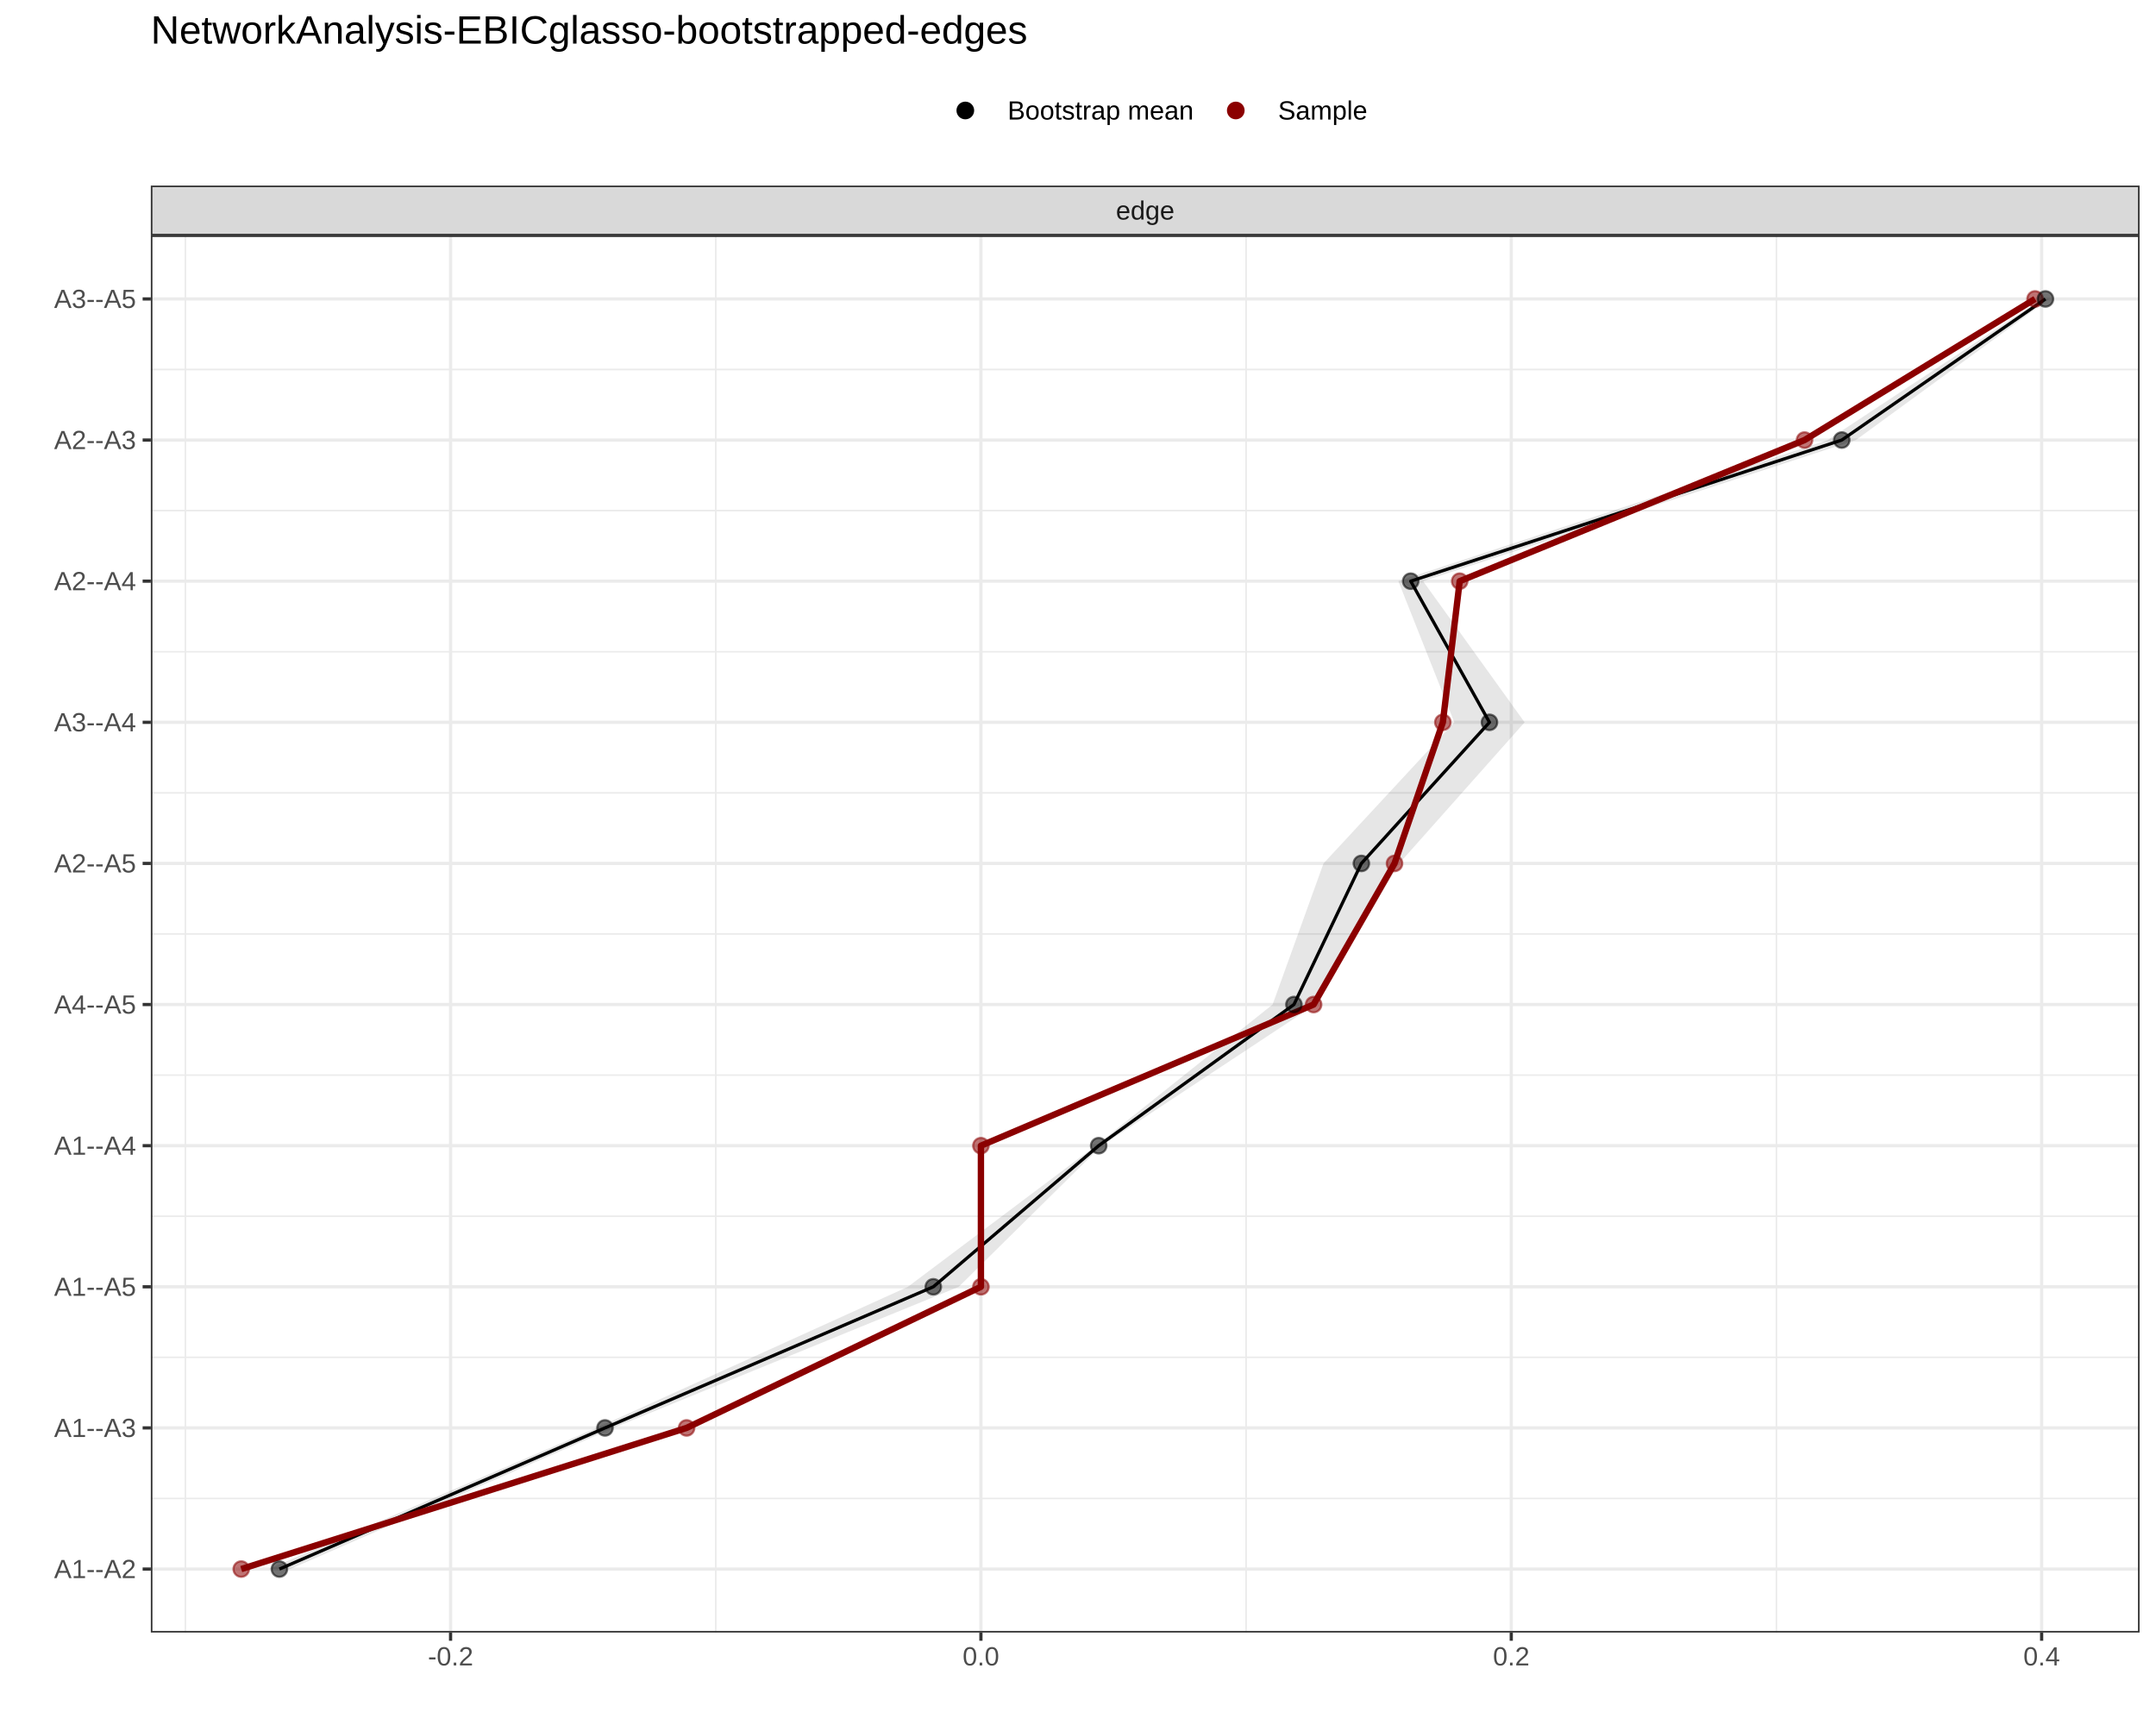
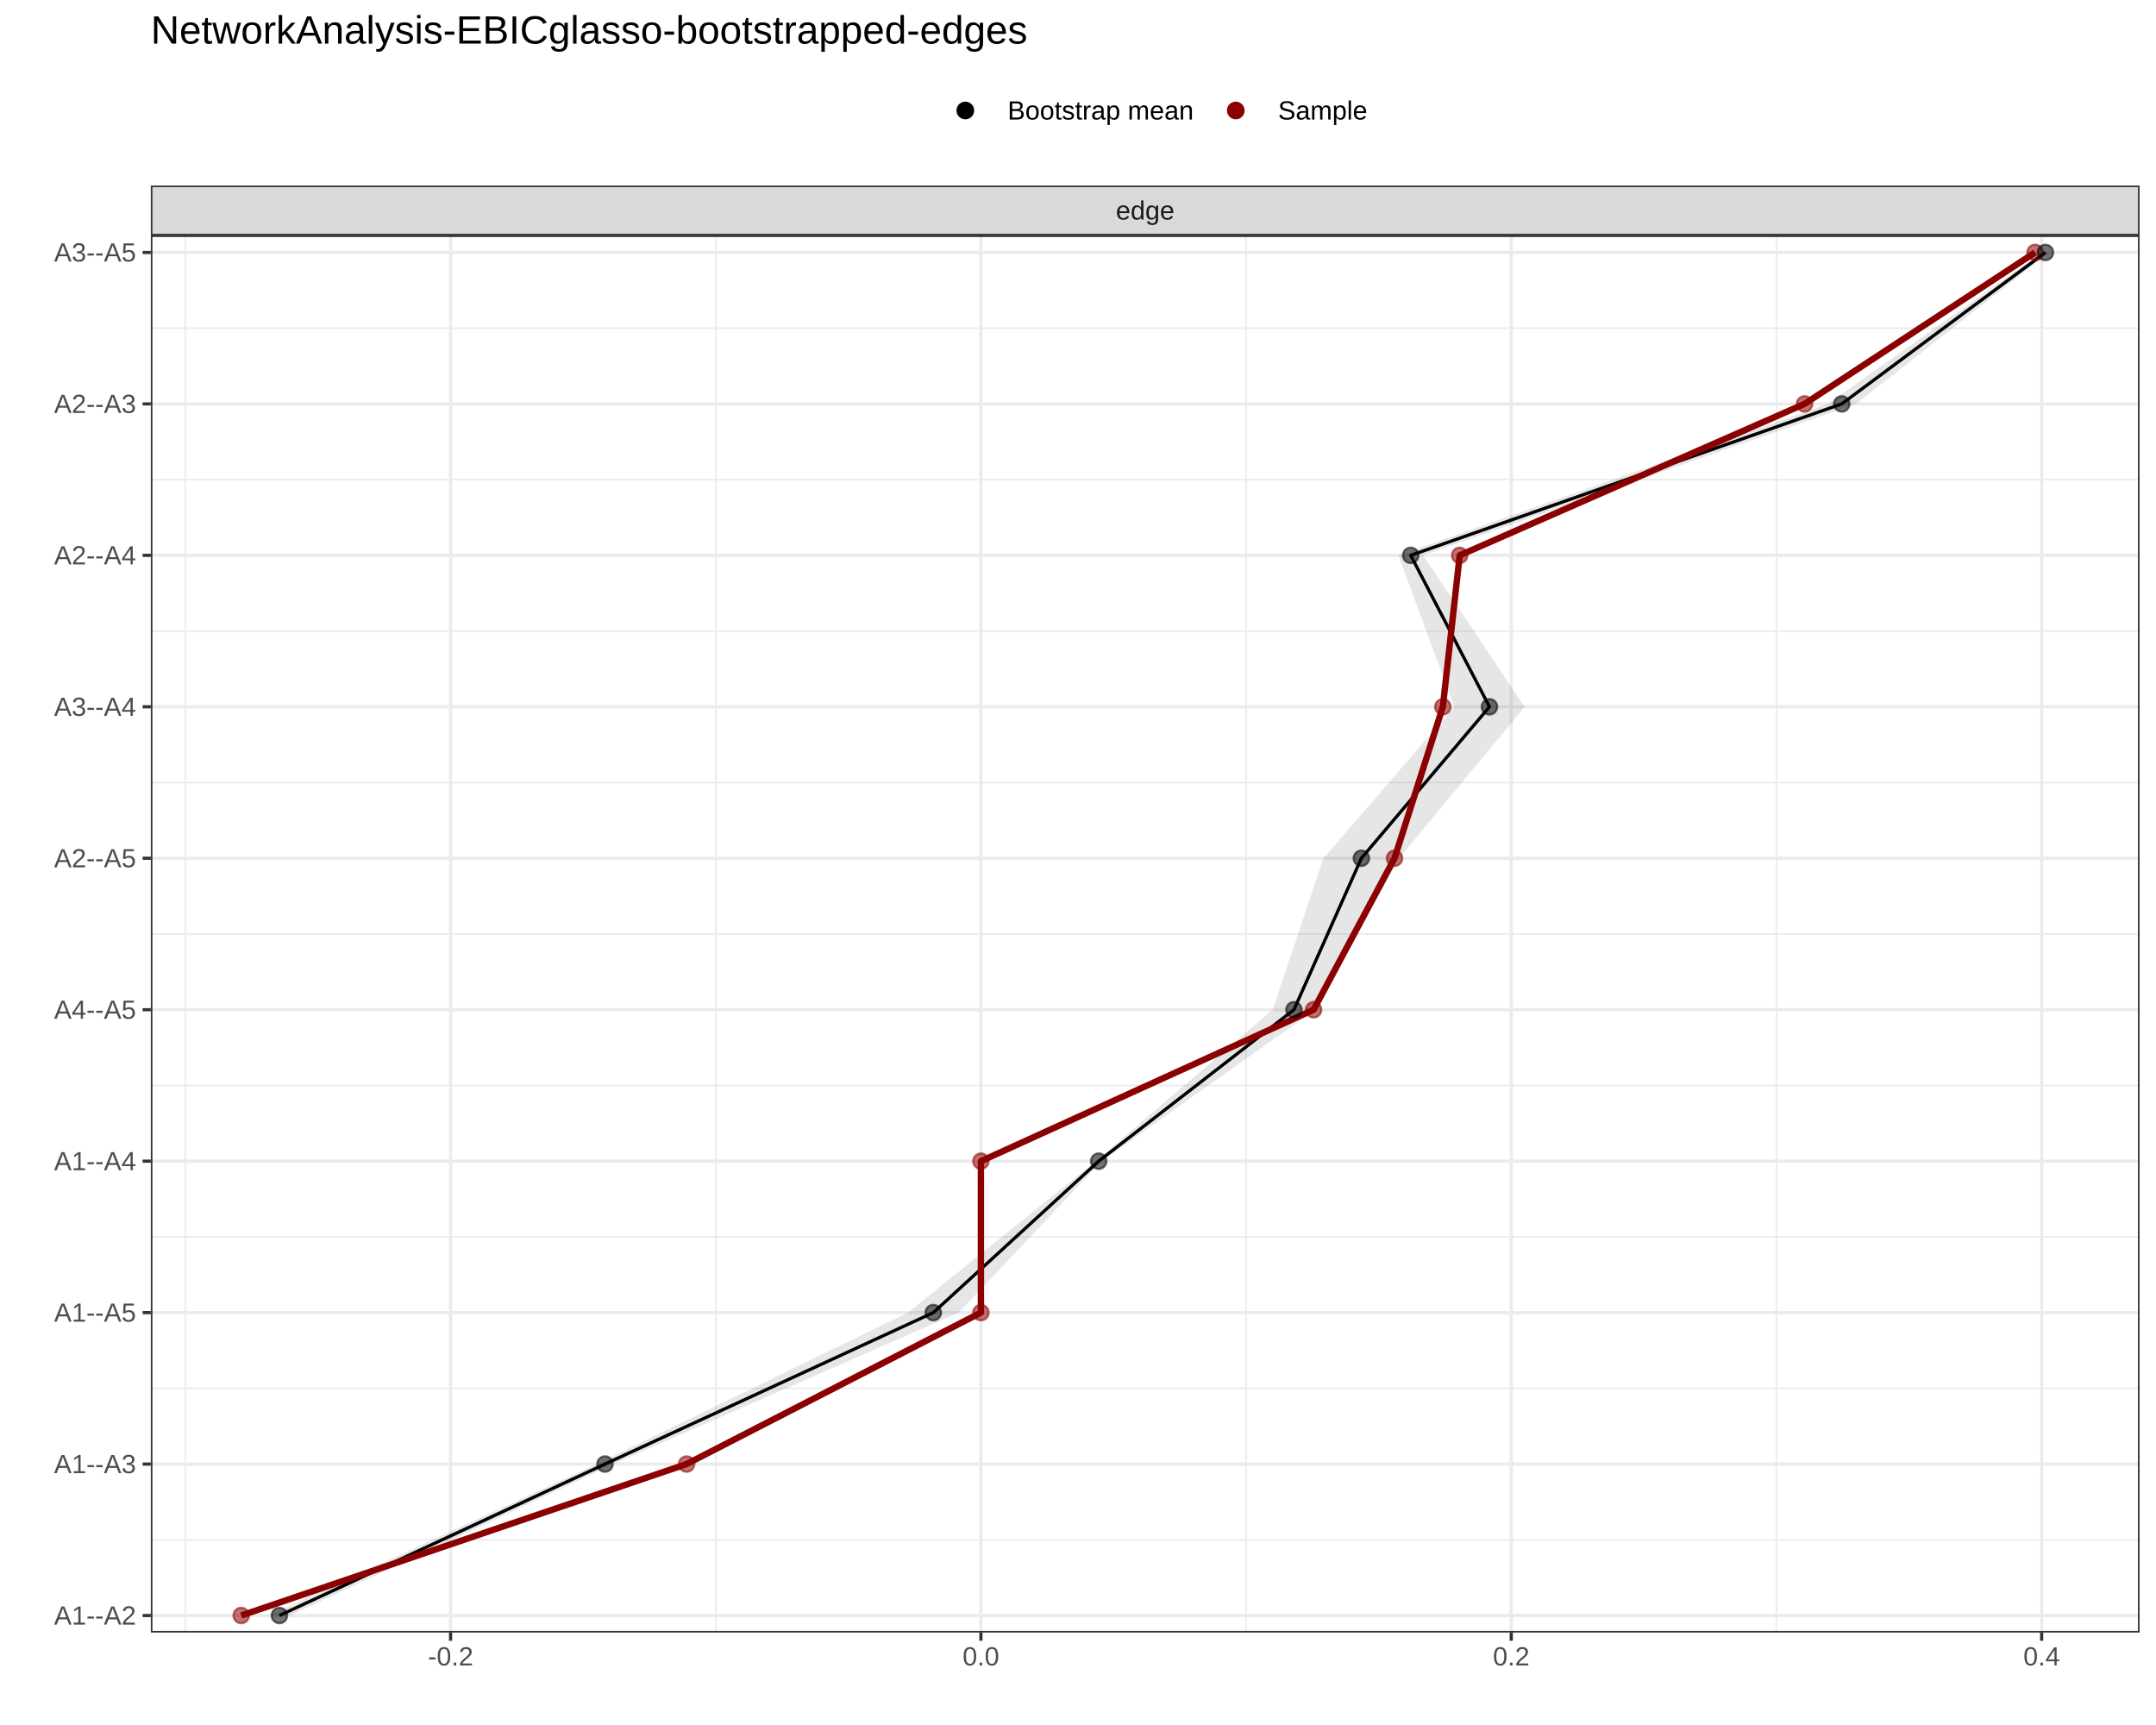
<svg xmlns="http://www.w3.org/2000/svg" viewBox="0 0 720.00 576.00">
  <defs>
    <style type="text/css">
    line, polyline, polygon, path, rect, circle {
      fill: none;
      stroke: #000000;
      stroke-linecap: round;
      stroke-linejoin: round;
      stroke-miterlimit: 10.00;
    }
  </style>
  </defs>
  <rect width="100%" height="100%" style="stroke: none; fill: #FFFFFF;" />
  <rect x="0.00" y="0.00" width="720.00" height="576.00" style="stroke-width: 1.07; stroke: #FFFFFF; fill: #FFFFFF;" />
  <defs>
    <clipPath id="cpNTAuMzd8NzE0LjUyfDU0NS4xM3w3OC42MQ==">
      <rect x="50.37" y="78.61" width="664.15" height="466.52" />
    </clipPath>
  </defs>
  <rect x="50.37" y="78.61" width="664.15" height="466.52" style="stroke-width: 1.07; stroke: none; fill: #FFFFFF;" clip-path="url(#cpNTAuMzd8NzE0LjUyfDU0NS4xM3w3OC42MQ==)" />
-   <polyline points="50.37,500.36 714.52,500.36 " style="stroke-width: 0.53; stroke: #EBEBEB; stroke-linecap: butt;" clip-path="url(#cpNTAuMzd8NzE0LjUyfDU0NS4xM3w3OC42MQ==)" />
-   <polyline points="50.37,453.24 714.52,453.24 " style="stroke-width: 0.53; stroke: #EBEBEB; stroke-linecap: butt;" clip-path="url(#cpNTAuMzd8NzE0LjUyfDU0NS4xM3w3OC42MQ==)" />
-   <polyline points="50.37,406.12 714.52,406.12 " style="stroke-width: 0.53; stroke: #EBEBEB; stroke-linecap: butt;" clip-path="url(#cpNTAuMzd8NzE0LjUyfDU0NS4xM3w3OC42MQ==)" />
-   <polyline points="50.37,358.99 714.52,358.99 " style="stroke-width: 0.53; stroke: #EBEBEB; stroke-linecap: butt;" clip-path="url(#cpNTAuMzd8NzE0LjUyfDU0NS4xM3w3OC42MQ==)" />
+   <polyline points="50.37,514.16 714.52,514.16 " style="stroke-width: 0.53; stroke: #EBEBEB; stroke-linecap: butt;" clip-path="url(#cpNTAuMzd8NzE0LjUyfDU0NS4xM3w3OC42MQ==)" />
+   <polyline points="50.37,463.59 714.52,463.59 " style="stroke-width: 0.53; stroke: #EBEBEB; stroke-linecap: butt;" clip-path="url(#cpNTAuMzd8NzE0LjUyfDU0NS4xM3w3OC42MQ==)" />
+   <polyline points="50.37,413.01 714.52,413.01 " style="stroke-width: 0.53; stroke: #EBEBEB; stroke-linecap: butt;" clip-path="url(#cpNTAuMzd8NzE0LjUyfDU0NS4xM3w3OC42MQ==)" />
+   <polyline points="50.37,362.44 714.52,362.44 " style="stroke-width: 0.53; stroke: #EBEBEB; stroke-linecap: butt;" clip-path="url(#cpNTAuMzd8NzE0LjUyfDU0NS4xM3w3OC42MQ==)" />
  <polyline points="50.37,311.87 714.52,311.87 " style="stroke-width: 0.53; stroke: #EBEBEB; stroke-linecap: butt;" clip-path="url(#cpNTAuMzd8NzE0LjUyfDU0NS4xM3w3OC42MQ==)" />
-   <polyline points="50.37,264.75 714.52,264.75 " style="stroke-width: 0.53; stroke: #EBEBEB; stroke-linecap: butt;" clip-path="url(#cpNTAuMzd8NzE0LjUyfDU0NS4xM3w3OC42MQ==)" />
-   <polyline points="50.37,217.62 714.52,217.62 " style="stroke-width: 0.53; stroke: #EBEBEB; stroke-linecap: butt;" clip-path="url(#cpNTAuMzd8NzE0LjUyfDU0NS4xM3w3OC42MQ==)" />
-   <polyline points="50.37,170.50 714.52,170.50 " style="stroke-width: 0.53; stroke: #EBEBEB; stroke-linecap: butt;" clip-path="url(#cpNTAuMzd8NzE0LjUyfDU0NS4xM3w3OC42MQ==)" />
-   <polyline points="50.37,123.38 714.52,123.38 " style="stroke-width: 0.53; stroke: #EBEBEB; stroke-linecap: butt;" clip-path="url(#cpNTAuMzd8NzE0LjUyfDU0NS4xM3w3OC42MQ==)" />
+   <polyline points="50.37,261.30 714.52,261.30 " style="stroke-width: 0.53; stroke: #EBEBEB; stroke-linecap: butt;" clip-path="url(#cpNTAuMzd8NzE0LjUyfDU0NS4xM3w3OC42MQ==)" />
+   <polyline points="50.37,210.73 714.52,210.73 " style="stroke-width: 0.53; stroke: #EBEBEB; stroke-linecap: butt;" clip-path="url(#cpNTAuMzd8NzE0LjUyfDU0NS4xM3w3OC42MQ==)" />
+   <polyline points="50.37,160.16 714.52,160.16 " style="stroke-width: 0.53; stroke: #EBEBEB; stroke-linecap: butt;" clip-path="url(#cpNTAuMzd8NzE0LjUyfDU0NS4xM3w3OC42MQ==)" />
+   <polyline points="50.37,109.58 714.52,109.58 " style="stroke-width: 0.53; stroke: #EBEBEB; stroke-linecap: butt;" clip-path="url(#cpNTAuMzd8NzE0LjUyfDU0NS4xM3w3OC42MQ==)" />
  <polyline points="61.91,545.13 61.91,78.61 " style="stroke-width: 0.53; stroke: #EBEBEB; stroke-linecap: butt;" clip-path="url(#cpNTAuMzd8NzE0LjUyfDU0NS4xM3w3OC42MQ==)" />
  <polyline points="239.03,545.13 239.03,78.61 " style="stroke-width: 0.53; stroke: #EBEBEB; stroke-linecap: butt;" clip-path="url(#cpNTAuMzd8NzE0LjUyfDU0NS4xM3w3OC42MQ==)" />
  <polyline points="416.14,545.13 416.14,78.61 " style="stroke-width: 0.53; stroke: #EBEBEB; stroke-linecap: butt;" clip-path="url(#cpNTAuMzd8NzE0LjUyfDU0NS4xM3w3OC42MQ==)" />
  <polyline points="593.25,545.13 593.25,78.61 " style="stroke-width: 0.53; stroke: #EBEBEB; stroke-linecap: butt;" clip-path="url(#cpNTAuMzd8NzE0LjUyfDU0NS4xM3w3OC42MQ==)" />
-   <polyline points="50.37,523.93 714.52,523.93 " style="stroke-width: 1.07; stroke: #EBEBEB; stroke-linecap: butt;" clip-path="url(#cpNTAuMzd8NzE0LjUyfDU0NS4xM3w3OC42MQ==)" />
-   <polyline points="50.37,476.80 714.52,476.80 " style="stroke-width: 1.07; stroke: #EBEBEB; stroke-linecap: butt;" clip-path="url(#cpNTAuMzd8NzE0LjUyfDU0NS4xM3w3OC42MQ==)" />
-   <polyline points="50.37,429.68 714.52,429.68 " style="stroke-width: 1.07; stroke: #EBEBEB; stroke-linecap: butt;" clip-path="url(#cpNTAuMzd8NzE0LjUyfDU0NS4xM3w3OC42MQ==)" />
-   <polyline points="50.37,382.56 714.52,382.56 " style="stroke-width: 1.07; stroke: #EBEBEB; stroke-linecap: butt;" clip-path="url(#cpNTAuMzd8NzE0LjUyfDU0NS4xM3w3OC42MQ==)" />
-   <polyline points="50.37,335.43 714.52,335.43 " style="stroke-width: 1.07; stroke: #EBEBEB; stroke-linecap: butt;" clip-path="url(#cpNTAuMzd8NzE0LjUyfDU0NS4xM3w3OC42MQ==)" />
-   <polyline points="50.37,288.31 714.52,288.31 " style="stroke-width: 1.07; stroke: #EBEBEB; stroke-linecap: butt;" clip-path="url(#cpNTAuMzd8NzE0LjUyfDU0NS4xM3w3OC42MQ==)" />
-   <polyline points="50.37,241.19 714.52,241.19 " style="stroke-width: 1.07; stroke: #EBEBEB; stroke-linecap: butt;" clip-path="url(#cpNTAuMzd8NzE0LjUyfDU0NS4xM3w3OC42MQ==)" />
-   <polyline points="50.37,194.06 714.52,194.06 " style="stroke-width: 1.07; stroke: #EBEBEB; stroke-linecap: butt;" clip-path="url(#cpNTAuMzd8NzE0LjUyfDU0NS4xM3w3OC42MQ==)" />
-   <polyline points="50.37,146.94 714.52,146.94 " style="stroke-width: 1.07; stroke: #EBEBEB; stroke-linecap: butt;" clip-path="url(#cpNTAuMzd8NzE0LjUyfDU0NS4xM3w3OC42MQ==)" />
-   <polyline points="50.37,99.82 714.52,99.82 " style="stroke-width: 1.07; stroke: #EBEBEB; stroke-linecap: butt;" clip-path="url(#cpNTAuMzd8NzE0LjUyfDU0NS4xM3w3OC42MQ==)" />
+   <polyline points="50.37,539.44 714.52,539.44 " style="stroke-width: 1.07; stroke: #EBEBEB; stroke-linecap: butt;" clip-path="url(#cpNTAuMzd8NzE0LjUyfDU0NS4xM3w3OC42MQ==)" />
+   <polyline points="50.37,488.87 714.52,488.87 " style="stroke-width: 1.07; stroke: #EBEBEB; stroke-linecap: butt;" clip-path="url(#cpNTAuMzd8NzE0LjUyfDU0NS4xM3w3OC42MQ==)" />
+   <polyline points="50.37,438.30 714.52,438.30 " style="stroke-width: 1.07; stroke: #EBEBEB; stroke-linecap: butt;" clip-path="url(#cpNTAuMzd8NzE0LjUyfDU0NS4xM3w3OC42MQ==)" />
+   <polyline points="50.37,387.73 714.52,387.73 " style="stroke-width: 1.07; stroke: #EBEBEB; stroke-linecap: butt;" clip-path="url(#cpNTAuMzd8NzE0LjUyfDU0NS4xM3w3OC42MQ==)" />
+   <polyline points="50.37,337.16 714.52,337.16 " style="stroke-width: 1.07; stroke: #EBEBEB; stroke-linecap: butt;" clip-path="url(#cpNTAuMzd8NzE0LjUyfDU0NS4xM3w3OC42MQ==)" />
+   <polyline points="50.37,286.58 714.52,286.58 " style="stroke-width: 1.07; stroke: #EBEBEB; stroke-linecap: butt;" clip-path="url(#cpNTAuMzd8NzE0LjUyfDU0NS4xM3w3OC42MQ==)" />
+   <polyline points="50.37,236.01 714.52,236.01 " style="stroke-width: 1.07; stroke: #EBEBEB; stroke-linecap: butt;" clip-path="url(#cpNTAuMzd8NzE0LjUyfDU0NS4xM3w3OC42MQ==)" />
+   <polyline points="50.37,185.44 714.52,185.44 " style="stroke-width: 1.07; stroke: #EBEBEB; stroke-linecap: butt;" clip-path="url(#cpNTAuMzd8NzE0LjUyfDU0NS4xM3w3OC42MQ==)" />
+   <polyline points="50.37,134.87 714.52,134.87 " style="stroke-width: 1.07; stroke: #EBEBEB; stroke-linecap: butt;" clip-path="url(#cpNTAuMzd8NzE0LjUyfDU0NS4xM3w3OC42MQ==)" />
+   <polyline points="50.37,84.30 714.52,84.30 " style="stroke-width: 1.07; stroke: #EBEBEB; stroke-linecap: butt;" clip-path="url(#cpNTAuMzd8NzE0LjUyfDU0NS4xM3w3OC42MQ==)" />
  <polyline points="150.47,545.13 150.47,78.61 " style="stroke-width: 1.07; stroke: #EBEBEB; stroke-linecap: butt;" clip-path="url(#cpNTAuMzd8NzE0LjUyfDU0NS4xM3w3OC42MQ==)" />
  <polyline points="327.58,545.13 327.58,78.61 " style="stroke-width: 1.07; stroke: #EBEBEB; stroke-linecap: butt;" clip-path="url(#cpNTAuMzd8NzE0LjUyfDU0NS4xM3w3OC42MQ==)" />
  <polyline points="504.69,545.13 504.69,78.61 " style="stroke-width: 1.07; stroke: #EBEBEB; stroke-linecap: butt;" clip-path="url(#cpNTAuMzd8NzE0LjUyfDU0NS4xM3w3OC42MQ==)" />
  <polyline points="681.81,545.13 681.81,78.61 " style="stroke-width: 1.07; stroke: #EBEBEB; stroke-linecap: butt;" clip-path="url(#cpNTAuMzd8NzE0LjUyfDU0NS4xM3w3OC42MQ==)" />
-   <polygon points="89.71,523.93 199.24,476.80 303.19,429.68 365.92,382.56 424.98,335.43 441.99,288.31 485.67,241.19 466.98,194.06 610.36,146.94 681.83,99.82 684.33,99.82 619.77,146.94 475.25,194.06 509.15,241.19 467.28,288.31 439.24,335.43 367.90,382.56 320.17,429.68 204.83,476.80 96.90,523.93 " style="stroke-width: 1.07; stroke: none; fill: #000000; fill-opacity: 0.10;" clip-path="url(#cpNTAuMzd8NzE0LjUyfDU0NS4xM3w3OC42MQ==)" />
-   <polyline points="93.31,523.93 202.04,476.80 311.68,429.68 366.91,382.56 432.11,335.43 454.63,288.31 497.41,241.19 471.11,194.06 615.06,146.94 683.08,99.82 " style="stroke-width: 1.07; stroke-linecap: butt;" clip-path="url(#cpNTAuMzd8NzE0LjUyfDU0NS4xM3w3OC42MQ==)" />
-   <polyline points="80.56,523.93 229.29,476.80 327.58,429.68 327.58,382.56 438.68,335.43 465.70,288.31 481.84,241.19 487.47,194.06 602.63,146.94 679.61,99.82 " style="stroke-width: 2.13; stroke: #8B0000; stroke-linecap: butt;" clip-path="url(#cpNTAuMzd8NzE0LjUyfDU0NS4xM3w3OC42MQ==)" />
-   <circle cx="80.56" cy="523.93" r="1.95pt" style="stroke-width: 0.71; stroke: #8B0000; stroke-opacity: 0.55; fill: #8B0000; fill-opacity: 0.55;" clip-path="url(#cpNTAuMzd8NzE0LjUyfDU0NS4xM3w3OC42MQ==)" />
-   <circle cx="229.29" cy="476.80" r="1.95pt" style="stroke-width: 0.71; stroke: #8B0000; stroke-opacity: 0.55; fill: #8B0000; fill-opacity: 0.55;" clip-path="url(#cpNTAuMzd8NzE0LjUyfDU0NS4xM3w3OC42MQ==)" />
-   <circle cx="327.58" cy="429.68" r="1.95pt" style="stroke-width: 0.71; stroke: #8B0000; stroke-opacity: 0.55; fill: #8B0000; fill-opacity: 0.55;" clip-path="url(#cpNTAuMzd8NzE0LjUyfDU0NS4xM3w3OC42MQ==)" />
-   <circle cx="327.58" cy="382.56" r="1.95pt" style="stroke-width: 0.71; stroke: #8B0000; stroke-opacity: 0.55; fill: #8B0000; fill-opacity: 0.55;" clip-path="url(#cpNTAuMzd8NzE0LjUyfDU0NS4xM3w3OC42MQ==)" />
-   <circle cx="438.68" cy="335.43" r="1.95pt" style="stroke-width: 0.71; stroke: #8B0000; stroke-opacity: 0.55; fill: #8B0000; fill-opacity: 0.55;" clip-path="url(#cpNTAuMzd8NzE0LjUyfDU0NS4xM3w3OC42MQ==)" />
-   <circle cx="465.70" cy="288.31" r="1.95pt" style="stroke-width: 0.71; stroke: #8B0000; stroke-opacity: 0.55; fill: #8B0000; fill-opacity: 0.55;" clip-path="url(#cpNTAuMzd8NzE0LjUyfDU0NS4xM3w3OC42MQ==)" />
-   <circle cx="481.84" cy="241.19" r="1.95pt" style="stroke-width: 0.71; stroke: #8B0000; stroke-opacity: 0.55; fill: #8B0000; fill-opacity: 0.55;" clip-path="url(#cpNTAuMzd8NzE0LjUyfDU0NS4xM3w3OC42MQ==)" />
-   <circle cx="487.47" cy="194.06" r="1.95pt" style="stroke-width: 0.71; stroke: #8B0000; stroke-opacity: 0.55; fill: #8B0000; fill-opacity: 0.55;" clip-path="url(#cpNTAuMzd8NzE0LjUyfDU0NS4xM3w3OC42MQ==)" />
-   <circle cx="602.63" cy="146.94" r="1.95pt" style="stroke-width: 0.71; stroke: #8B0000; stroke-opacity: 0.55; fill: #8B0000; fill-opacity: 0.55;" clip-path="url(#cpNTAuMzd8NzE0LjUyfDU0NS4xM3w3OC42MQ==)" />
-   <circle cx="679.61" cy="99.82" r="1.95pt" style="stroke-width: 0.71; stroke: #8B0000; stroke-opacity: 0.55; fill: #8B0000; fill-opacity: 0.55;" clip-path="url(#cpNTAuMzd8NzE0LjUyfDU0NS4xM3w3OC42MQ==)" />
-   <circle cx="93.31" cy="523.93" r="1.95pt" style="stroke-width: 0.71; stroke: #000000; stroke-opacity: 0.55; fill: #000000; fill-opacity: 0.55;" clip-path="url(#cpNTAuMzd8NzE0LjUyfDU0NS4xM3w3OC42MQ==)" />
-   <circle cx="202.04" cy="476.80" r="1.95pt" style="stroke-width: 0.71; stroke: #000000; stroke-opacity: 0.55; fill: #000000; fill-opacity: 0.55;" clip-path="url(#cpNTAuMzd8NzE0LjUyfDU0NS4xM3w3OC42MQ==)" />
-   <circle cx="311.68" cy="429.68" r="1.95pt" style="stroke-width: 0.71; stroke: #000000; stroke-opacity: 0.55; fill: #000000; fill-opacity: 0.55;" clip-path="url(#cpNTAuMzd8NzE0LjUyfDU0NS4xM3w3OC42MQ==)" />
-   <circle cx="366.91" cy="382.56" r="1.95pt" style="stroke-width: 0.71; stroke: #000000; stroke-opacity: 0.55; fill: #000000; fill-opacity: 0.55;" clip-path="url(#cpNTAuMzd8NzE0LjUyfDU0NS4xM3w3OC42MQ==)" />
-   <circle cx="432.11" cy="335.43" r="1.95pt" style="stroke-width: 0.71; stroke: #000000; stroke-opacity: 0.55; fill: #000000; fill-opacity: 0.55;" clip-path="url(#cpNTAuMzd8NzE0LjUyfDU0NS4xM3w3OC42MQ==)" />
-   <circle cx="454.63" cy="288.31" r="1.95pt" style="stroke-width: 0.71; stroke: #000000; stroke-opacity: 0.55; fill: #000000; fill-opacity: 0.55;" clip-path="url(#cpNTAuMzd8NzE0LjUyfDU0NS4xM3w3OC42MQ==)" />
-   <circle cx="497.41" cy="241.19" r="1.95pt" style="stroke-width: 0.71; stroke: #000000; stroke-opacity: 0.55; fill: #000000; fill-opacity: 0.55;" clip-path="url(#cpNTAuMzd8NzE0LjUyfDU0NS4xM3w3OC42MQ==)" />
-   <circle cx="471.11" cy="194.06" r="1.95pt" style="stroke-width: 0.71; stroke: #000000; stroke-opacity: 0.55; fill: #000000; fill-opacity: 0.55;" clip-path="url(#cpNTAuMzd8NzE0LjUyfDU0NS4xM3w3OC42MQ==)" />
-   <circle cx="615.06" cy="146.94" r="1.95pt" style="stroke-width: 0.71; stroke: #000000; stroke-opacity: 0.55; fill: #000000; fill-opacity: 0.55;" clip-path="url(#cpNTAuMzd8NzE0LjUyfDU0NS4xM3w3OC42MQ==)" />
-   <circle cx="683.08" cy="99.82" r="1.95pt" style="stroke-width: 0.71; stroke: #000000; stroke-opacity: 0.55; fill: #000000; fill-opacity: 0.55;" clip-path="url(#cpNTAuMzd8NzE0LjUyfDU0NS4xM3w3OC42MQ==)" />
+   <polygon points="89.71,539.44 199.24,488.87 303.19,438.30 365.92,387.73 424.98,337.16 441.99,286.58 485.67,236.01 466.98,185.44 610.36,134.87 681.83,84.30 684.33,84.30 619.77,134.87 475.25,185.44 509.15,236.01 467.28,286.58 439.24,337.16 367.90,387.73 320.17,438.30 204.83,488.87 96.90,539.44 " style="stroke-width: 1.07; stroke: none; fill: #000000; fill-opacity: 0.10;" clip-path="url(#cpNTAuMzd8NzE0LjUyfDU0NS4xM3w3OC42MQ==)" />
+   <polyline points="93.31,539.44 202.04,488.87 311.68,438.30 366.91,387.73 432.11,337.16 454.63,286.58 497.41,236.01 471.11,185.44 615.06,134.87 683.08,84.30 " style="stroke-width: 1.07; stroke-linecap: butt;" clip-path="url(#cpNTAuMzd8NzE0LjUyfDU0NS4xM3w3OC42MQ==)" />
+   <polyline points="80.56,539.44 229.29,488.87 327.58,438.30 327.58,387.73 438.68,337.16 465.70,286.58 481.84,236.01 487.47,185.44 602.63,134.87 679.61,84.30 " style="stroke-width: 2.13; stroke: #8B0000; stroke-linecap: butt;" clip-path="url(#cpNTAuMzd8NzE0LjUyfDU0NS4xM3w3OC42MQ==)" />
+   <circle cx="80.56" cy="539.44" r="1.95pt" style="stroke-width: 0.71; stroke: #8B0000; stroke-opacity: 0.55; fill: #8B0000; fill-opacity: 0.55;" clip-path="url(#cpNTAuMzd8NzE0LjUyfDU0NS4xM3w3OC42MQ==)" />
+   <circle cx="229.29" cy="488.87" r="1.95pt" style="stroke-width: 0.71; stroke: #8B0000; stroke-opacity: 0.55; fill: #8B0000; fill-opacity: 0.55;" clip-path="url(#cpNTAuMzd8NzE0LjUyfDU0NS4xM3w3OC42MQ==)" />
+   <circle cx="327.58" cy="438.30" r="1.95pt" style="stroke-width: 0.71; stroke: #8B0000; stroke-opacity: 0.55; fill: #8B0000; fill-opacity: 0.55;" clip-path="url(#cpNTAuMzd8NzE0LjUyfDU0NS4xM3w3OC42MQ==)" />
+   <circle cx="327.58" cy="387.73" r="1.95pt" style="stroke-width: 0.71; stroke: #8B0000; stroke-opacity: 0.55; fill: #8B0000; fill-opacity: 0.55;" clip-path="url(#cpNTAuMzd8NzE0LjUyfDU0NS4xM3w3OC42MQ==)" />
+   <circle cx="438.68" cy="337.16" r="1.95pt" style="stroke-width: 0.71; stroke: #8B0000; stroke-opacity: 0.55; fill: #8B0000; fill-opacity: 0.55;" clip-path="url(#cpNTAuMzd8NzE0LjUyfDU0NS4xM3w3OC42MQ==)" />
+   <circle cx="465.70" cy="286.58" r="1.95pt" style="stroke-width: 0.71; stroke: #8B0000; stroke-opacity: 0.55; fill: #8B0000; fill-opacity: 0.55;" clip-path="url(#cpNTAuMzd8NzE0LjUyfDU0NS4xM3w3OC42MQ==)" />
+   <circle cx="481.84" cy="236.01" r="1.95pt" style="stroke-width: 0.71; stroke: #8B0000; stroke-opacity: 0.55; fill: #8B0000; fill-opacity: 0.55;" clip-path="url(#cpNTAuMzd8NzE0LjUyfDU0NS4xM3w3OC42MQ==)" />
+   <circle cx="487.47" cy="185.44" r="1.95pt" style="stroke-width: 0.71; stroke: #8B0000; stroke-opacity: 0.55; fill: #8B0000; fill-opacity: 0.55;" clip-path="url(#cpNTAuMzd8NzE0LjUyfDU0NS4xM3w3OC42MQ==)" />
+   <circle cx="602.63" cy="134.87" r="1.95pt" style="stroke-width: 0.71; stroke: #8B0000; stroke-opacity: 0.55; fill: #8B0000; fill-opacity: 0.55;" clip-path="url(#cpNTAuMzd8NzE0LjUyfDU0NS4xM3w3OC42MQ==)" />
+   <circle cx="679.61" cy="84.30" r="1.95pt" style="stroke-width: 0.71; stroke: #8B0000; stroke-opacity: 0.55; fill: #8B0000; fill-opacity: 0.55;" clip-path="url(#cpNTAuMzd8NzE0LjUyfDU0NS4xM3w3OC42MQ==)" />
+   <circle cx="93.31" cy="539.44" r="1.95pt" style="stroke-width: 0.71; stroke: #000000; stroke-opacity: 0.55; fill: #000000; fill-opacity: 0.55;" clip-path="url(#cpNTAuMzd8NzE0LjUyfDU0NS4xM3w3OC42MQ==)" />
+   <circle cx="202.04" cy="488.87" r="1.95pt" style="stroke-width: 0.71; stroke: #000000; stroke-opacity: 0.55; fill: #000000; fill-opacity: 0.55;" clip-path="url(#cpNTAuMzd8NzE0LjUyfDU0NS4xM3w3OC42MQ==)" />
+   <circle cx="311.68" cy="438.30" r="1.95pt" style="stroke-width: 0.71; stroke: #000000; stroke-opacity: 0.55; fill: #000000; fill-opacity: 0.55;" clip-path="url(#cpNTAuMzd8NzE0LjUyfDU0NS4xM3w3OC42MQ==)" />
+   <circle cx="366.91" cy="387.73" r="1.95pt" style="stroke-width: 0.71; stroke: #000000; stroke-opacity: 0.55; fill: #000000; fill-opacity: 0.55;" clip-path="url(#cpNTAuMzd8NzE0LjUyfDU0NS4xM3w3OC42MQ==)" />
+   <circle cx="432.11" cy="337.16" r="1.95pt" style="stroke-width: 0.71; stroke: #000000; stroke-opacity: 0.55; fill: #000000; fill-opacity: 0.55;" clip-path="url(#cpNTAuMzd8NzE0LjUyfDU0NS4xM3w3OC42MQ==)" />
+   <circle cx="454.63" cy="286.58" r="1.95pt" style="stroke-width: 0.71; stroke: #000000; stroke-opacity: 0.55; fill: #000000; fill-opacity: 0.55;" clip-path="url(#cpNTAuMzd8NzE0LjUyfDU0NS4xM3w3OC42MQ==)" />
+   <circle cx="497.41" cy="236.01" r="1.95pt" style="stroke-width: 0.71; stroke: #000000; stroke-opacity: 0.55; fill: #000000; fill-opacity: 0.55;" clip-path="url(#cpNTAuMzd8NzE0LjUyfDU0NS4xM3w3OC42MQ==)" />
+   <circle cx="471.11" cy="185.44" r="1.95pt" style="stroke-width: 0.71; stroke: #000000; stroke-opacity: 0.55; fill: #000000; fill-opacity: 0.55;" clip-path="url(#cpNTAuMzd8NzE0LjUyfDU0NS4xM3w3OC42MQ==)" />
+   <circle cx="615.06" cy="134.87" r="1.95pt" style="stroke-width: 0.71; stroke: #000000; stroke-opacity: 0.55; fill: #000000; fill-opacity: 0.55;" clip-path="url(#cpNTAuMzd8NzE0LjUyfDU0NS4xM3w3OC42MQ==)" />
+   <circle cx="683.08" cy="84.30" r="1.95pt" style="stroke-width: 0.71; stroke: #000000; stroke-opacity: 0.55; fill: #000000; fill-opacity: 0.55;" clip-path="url(#cpNTAuMzd8NzE0LjUyfDU0NS4xM3w3OC42MQ==)" />
  <rect x="50.37" y="78.61" width="664.15" height="466.52" style="stroke-width: 1.07; stroke: #333333;" clip-path="url(#cpNTAuMzd8NzE0LjUyfDU0NS4xM3w3OC42MQ==)" />
  <defs>
    <clipPath id="cpMC4wMHw3MjAuMDB8NTc2LjAwfDAuMDA=">
      <rect x="0.00" y="0.00" width="720.00" height="576.00" />
    </clipPath>
  </defs>
  <defs>
    <clipPath id="cpNTAuMzd8NzE0LjUyfDc4LjYxfDYxLjk3">
      <rect x="50.37" y="61.97" width="664.15" height="16.64" />
    </clipPath>
  </defs>
  <rect x="50.37" y="61.97" width="664.15" height="16.64" style="stroke-width: 1.07; stroke: #333333; fill: #D9D9D9;" clip-path="url(#cpNTAuMzd8NzE0LjUyfDc4LjYxfDYxLjk3)" />
  <g clip-path="url(#cpNTAuMzd8NzE0LjUyfDc4LjYxfDYxLjk3)">
    <text x="372.66" y="73.31" style="font-size: 8.80px; fill: #1A1A1A; font-family: Liberation Sans;" textLength="19.56px" lengthAdjust="spacingAndGlyphs">edge</text>
  </g>
  <defs>
    <clipPath id="cpMC4wMHw3MjAuMDB8NTc2LjAwfDAuMDA=">
      <rect x="0.00" y="0.00" width="720.00" height="576.00" />
    </clipPath>
  </defs>
  <polyline points="150.47,547.87 150.47,545.13 " style="stroke-width: 1.07; stroke: #333333; stroke-linecap: butt;" clip-path="url(#cpMC4wMHw3MjAuMDB8NTc2LjAwfDAuMDA=)" />
  <polyline points="327.58,547.87 327.58,545.13 " style="stroke-width: 1.07; stroke: #333333; stroke-linecap: butt;" clip-path="url(#cpMC4wMHw3MjAuMDB8NTc2LjAwfDAuMDA=)" />
  <polyline points="504.69,547.87 504.69,545.13 " style="stroke-width: 1.07; stroke: #333333; stroke-linecap: butt;" clip-path="url(#cpMC4wMHw3MjAuMDB8NTc2LjAwfDAuMDA=)" />
  <polyline points="681.81,547.87 681.81,545.13 " style="stroke-width: 1.07; stroke: #333333; stroke-linecap: butt;" clip-path="url(#cpMC4wMHw3MjAuMDB8NTc2LjAwfDAuMDA=)" />
  <g clip-path="url(#cpMC4wMHw3MjAuMDB8NTc2LjAwfDAuMDA=)">
    <text x="142.90" y="556.11" style="font-size: 8.80px; fill: #4D4D4D; font-family: Liberation Sans;" textLength="15.14px" lengthAdjust="spacingAndGlyphs">-0.2</text>
  </g>
  <g clip-path="url(#cpMC4wMHw3MjAuMDB8NTc2LjAwfDAuMDA=)">
    <text x="321.47" y="556.11" style="font-size: 8.80px; fill: #4D4D4D; font-family: Liberation Sans;" textLength="12.22px" lengthAdjust="spacingAndGlyphs">0.0</text>
  </g>
  <g clip-path="url(#cpMC4wMHw3MjAuMDB8NTc2LjAwfDAuMDA=)">
    <text x="498.58" y="556.11" style="font-size: 8.80px; fill: #4D4D4D; font-family: Liberation Sans;" textLength="12.22px" lengthAdjust="spacingAndGlyphs">0.2</text>
  </g>
  <g clip-path="url(#cpMC4wMHw3MjAuMDB8NTc2LjAwfDAuMDA=)">
    <text x="675.70" y="556.11" style="font-size: 8.80px; fill: #4D4D4D; font-family: Liberation Sans;" textLength="12.22px" lengthAdjust="spacingAndGlyphs">0.4</text>
  </g>
  <g clip-path="url(#cpMC4wMHw3MjAuMDB8NTc2LjAwfDAuMDA=)">
-     <text x="18.06" y="526.95" style="font-size: 8.80px; fill: #4D4D4D; font-family: Liberation Sans;" textLength="27.38px" lengthAdjust="spacingAndGlyphs">A1--A2</text>
+     <text x="18.06" y="542.47" style="font-size: 8.80px; fill: #4D4D4D; font-family: Liberation Sans;" textLength="27.38px" lengthAdjust="spacingAndGlyphs">A1--A2</text>
  </g>
  <g clip-path="url(#cpMC4wMHw3MjAuMDB8NTc2LjAwfDAuMDA=)">
-     <text x="18.06" y="479.83" style="font-size: 8.80px; fill: #4D4D4D; font-family: Liberation Sans;" textLength="27.38px" lengthAdjust="spacingAndGlyphs">A1--A3</text>
+     <text x="18.06" y="491.90" style="font-size: 8.80px; fill: #4D4D4D; font-family: Liberation Sans;" textLength="27.38px" lengthAdjust="spacingAndGlyphs">A1--A3</text>
  </g>
  <g clip-path="url(#cpMC4wMHw3MjAuMDB8NTc2LjAwfDAuMDA=)">
-     <text x="18.06" y="432.70" style="font-size: 8.80px; fill: #4D4D4D; font-family: Liberation Sans;" textLength="27.38px" lengthAdjust="spacingAndGlyphs">A1--A5</text>
+     <text x="18.06" y="441.32" style="font-size: 8.80px; fill: #4D4D4D; font-family: Liberation Sans;" textLength="27.38px" lengthAdjust="spacingAndGlyphs">A1--A5</text>
  </g>
  <g clip-path="url(#cpMC4wMHw3MjAuMDB8NTc2LjAwfDAuMDA=)">
-     <text x="18.06" y="385.58" style="font-size: 8.80px; fill: #4D4D4D; font-family: Liberation Sans;" textLength="27.38px" lengthAdjust="spacingAndGlyphs">A1--A4</text>
+     <text x="18.06" y="390.75" style="font-size: 8.80px; fill: #4D4D4D; font-family: Liberation Sans;" textLength="27.38px" lengthAdjust="spacingAndGlyphs">A1--A4</text>
  </g>
  <g clip-path="url(#cpMC4wMHw3MjAuMDB8NTc2LjAwfDAuMDA=)">
-     <text x="18.06" y="338.46" style="font-size: 8.80px; fill: #4D4D4D; font-family: Liberation Sans;" textLength="27.38px" lengthAdjust="spacingAndGlyphs">A4--A5</text>
+     <text x="18.06" y="340.18" style="font-size: 8.80px; fill: #4D4D4D; font-family: Liberation Sans;" textLength="27.38px" lengthAdjust="spacingAndGlyphs">A4--A5</text>
  </g>
  <g clip-path="url(#cpMC4wMHw3MjAuMDB8NTc2LjAwfDAuMDA=)">
-     <text x="18.06" y="291.33" style="font-size: 8.80px; fill: #4D4D4D; font-family: Liberation Sans;" textLength="27.38px" lengthAdjust="spacingAndGlyphs">A2--A5</text>
+     <text x="18.06" y="289.61" style="font-size: 8.80px; fill: #4D4D4D; font-family: Liberation Sans;" textLength="27.38px" lengthAdjust="spacingAndGlyphs">A2--A5</text>
  </g>
  <g clip-path="url(#cpMC4wMHw3MjAuMDB8NTc2LjAwfDAuMDA=)">
-     <text x="18.06" y="244.21" style="font-size: 8.80px; fill: #4D4D4D; font-family: Liberation Sans;" textLength="27.38px" lengthAdjust="spacingAndGlyphs">A3--A4</text>
+     <text x="18.06" y="239.04" style="font-size: 8.80px; fill: #4D4D4D; font-family: Liberation Sans;" textLength="27.38px" lengthAdjust="spacingAndGlyphs">A3--A4</text>
  </g>
  <g clip-path="url(#cpMC4wMHw3MjAuMDB8NTc2LjAwfDAuMDA=)">
-     <text x="18.06" y="197.09" style="font-size: 8.80px; fill: #4D4D4D; font-family: Liberation Sans;" textLength="27.38px" lengthAdjust="spacingAndGlyphs">A2--A4</text>
+     <text x="18.06" y="188.46" style="font-size: 8.80px; fill: #4D4D4D; font-family: Liberation Sans;" textLength="27.38px" lengthAdjust="spacingAndGlyphs">A2--A4</text>
  </g>
  <g clip-path="url(#cpMC4wMHw3MjAuMDB8NTc2LjAwfDAuMDA=)">
-     <text x="18.06" y="149.96" style="font-size: 8.80px; fill: #4D4D4D; font-family: Liberation Sans;" textLength="27.38px" lengthAdjust="spacingAndGlyphs">A2--A3</text>
+     <text x="18.06" y="137.89" style="font-size: 8.80px; fill: #4D4D4D; font-family: Liberation Sans;" textLength="27.38px" lengthAdjust="spacingAndGlyphs">A2--A3</text>
  </g>
  <g clip-path="url(#cpMC4wMHw3MjAuMDB8NTc2LjAwfDAuMDA=)">
-     <text x="18.06" y="102.84" style="font-size: 8.80px; fill: #4D4D4D; font-family: Liberation Sans;" textLength="27.38px" lengthAdjust="spacingAndGlyphs">A3--A5</text>
+     <text x="18.06" y="87.32" style="font-size: 8.80px; fill: #4D4D4D; font-family: Liberation Sans;" textLength="27.38px" lengthAdjust="spacingAndGlyphs">A3--A5</text>
  </g>
-   <polyline points="47.63,523.93 50.37,523.93 " style="stroke-width: 1.07; stroke: #333333; stroke-linecap: butt;" clip-path="url(#cpMC4wMHw3MjAuMDB8NTc2LjAwfDAuMDA=)" />
-   <polyline points="47.63,476.80 50.37,476.80 " style="stroke-width: 1.07; stroke: #333333; stroke-linecap: butt;" clip-path="url(#cpMC4wMHw3MjAuMDB8NTc2LjAwfDAuMDA=)" />
-   <polyline points="47.63,429.68 50.37,429.68 " style="stroke-width: 1.07; stroke: #333333; stroke-linecap: butt;" clip-path="url(#cpMC4wMHw3MjAuMDB8NTc2LjAwfDAuMDA=)" />
-   <polyline points="47.63,382.56 50.37,382.56 " style="stroke-width: 1.07; stroke: #333333; stroke-linecap: butt;" clip-path="url(#cpMC4wMHw3MjAuMDB8NTc2LjAwfDAuMDA=)" />
-   <polyline points="47.63,335.43 50.37,335.43 " style="stroke-width: 1.07; stroke: #333333; stroke-linecap: butt;" clip-path="url(#cpMC4wMHw3MjAuMDB8NTc2LjAwfDAuMDA=)" />
-   <polyline points="47.63,288.31 50.37,288.31 " style="stroke-width: 1.07; stroke: #333333; stroke-linecap: butt;" clip-path="url(#cpMC4wMHw3MjAuMDB8NTc2LjAwfDAuMDA=)" />
-   <polyline points="47.63,241.19 50.37,241.19 " style="stroke-width: 1.07; stroke: #333333; stroke-linecap: butt;" clip-path="url(#cpMC4wMHw3MjAuMDB8NTc2LjAwfDAuMDA=)" />
-   <polyline points="47.63,194.06 50.37,194.06 " style="stroke-width: 1.07; stroke: #333333; stroke-linecap: butt;" clip-path="url(#cpMC4wMHw3MjAuMDB8NTc2LjAwfDAuMDA=)" />
-   <polyline points="47.63,146.94 50.37,146.94 " style="stroke-width: 1.07; stroke: #333333; stroke-linecap: butt;" clip-path="url(#cpMC4wMHw3MjAuMDB8NTc2LjAwfDAuMDA=)" />
-   <polyline points="47.63,99.82 50.37,99.82 " style="stroke-width: 1.07; stroke: #333333; stroke-linecap: butt;" clip-path="url(#cpMC4wMHw3MjAuMDB8NTc2LjAwfDAuMDA=)" />
+   <polyline points="47.63,539.44 50.37,539.44 " style="stroke-width: 1.07; stroke: #333333; stroke-linecap: butt;" clip-path="url(#cpMC4wMHw3MjAuMDB8NTc2LjAwfDAuMDA=)" />
+   <polyline points="47.63,488.87 50.37,488.87 " style="stroke-width: 1.07; stroke: #333333; stroke-linecap: butt;" clip-path="url(#cpMC4wMHw3MjAuMDB8NTc2LjAwfDAuMDA=)" />
+   <polyline points="47.63,438.30 50.37,438.30 " style="stroke-width: 1.07; stroke: #333333; stroke-linecap: butt;" clip-path="url(#cpMC4wMHw3MjAuMDB8NTc2LjAwfDAuMDA=)" />
+   <polyline points="47.63,387.73 50.37,387.73 " style="stroke-width: 1.07; stroke: #333333; stroke-linecap: butt;" clip-path="url(#cpMC4wMHw3MjAuMDB8NTc2LjAwfDAuMDA=)" />
+   <polyline points="47.63,337.16 50.37,337.16 " style="stroke-width: 1.07; stroke: #333333; stroke-linecap: butt;" clip-path="url(#cpMC4wMHw3MjAuMDB8NTc2LjAwfDAuMDA=)" />
+   <polyline points="47.63,286.58 50.37,286.58 " style="stroke-width: 1.07; stroke: #333333; stroke-linecap: butt;" clip-path="url(#cpMC4wMHw3MjAuMDB8NTc2LjAwfDAuMDA=)" />
+   <polyline points="47.63,236.01 50.37,236.01 " style="stroke-width: 1.07; stroke: #333333; stroke-linecap: butt;" clip-path="url(#cpMC4wMHw3MjAuMDB8NTc2LjAwfDAuMDA=)" />
+   <polyline points="47.63,185.44 50.37,185.44 " style="stroke-width: 1.07; stroke: #333333; stroke-linecap: butt;" clip-path="url(#cpMC4wMHw3MjAuMDB8NTc2LjAwfDAuMDA=)" />
+   <polyline points="47.63,134.87 50.37,134.87 " style="stroke-width: 1.07; stroke: #333333; stroke-linecap: butt;" clip-path="url(#cpMC4wMHw3MjAuMDB8NTc2LjAwfDAuMDA=)" />
+   <polyline points="47.63,84.30 50.37,84.30 " style="stroke-width: 1.07; stroke: #333333; stroke-linecap: butt;" clip-path="url(#cpMC4wMHw3MjAuMDB8NTc2LjAwfDAuMDA=)" />
  <rect x="302.77" y="22.77" width="159.34" height="28.24" style="stroke-width: 1.07; stroke: none; fill: #FFFFFF;" clip-path="url(#cpMC4wMHw3MjAuMDB8NTc2LjAwfDAuMDA=)" />
  <rect x="313.73" y="28.25" width="17.28" height="17.28" style="stroke-width: 1.07; stroke: none; fill: #FFFFFF;" clip-path="url(#cpMC4wMHw3MjAuMDB8NTc2LjAwfDAuMDA=)" />
  <circle cx="322.37" cy="36.89" r="1.95pt" style="stroke-width: 0.71; fill: #000000;" clip-path="url(#cpMC4wMHw3MjAuMDB8NTc2LjAwfDAuMDA=)" />
  <rect x="404.05" y="28.25" width="17.28" height="17.28" style="stroke-width: 1.07; stroke: none; fill: #FFFFFF;" clip-path="url(#cpMC4wMHw3MjAuMDB8NTc2LjAwfDAuMDA=)" />
  <circle cx="412.69" cy="36.89" r="1.95pt" style="stroke-width: 0.71; stroke: #8B0000; fill: #8B0000;" clip-path="url(#cpMC4wMHw3MjAuMDB8NTc2LjAwfDAuMDA=)" />
  <g clip-path="url(#cpMC4wMHw3MjAuMDB8NTc2LjAwfDAuMDA=)">
    <text x="336.49" y="39.91" style="font-size: 8.80px; font-family: Liberation Sans;" textLength="62.08px" lengthAdjust="spacingAndGlyphs">Bootstrap mean</text>
  </g>
  <g clip-path="url(#cpMC4wMHw3MjAuMDB8NTc2LjAwfDAuMDA=)">
    <text x="426.81" y="39.91" style="font-size: 8.80px; font-family: Liberation Sans;" textLength="29.83px" lengthAdjust="spacingAndGlyphs">Sample</text>
  </g>
  <g clip-path="url(#cpMC4wMHw3MjAuMDB8NTc2LjAwfDAuMDA=)">
    <text x="50.37" y="14.56" style="font-size: 13.20px; font-family: Liberation Sans;" textLength="292.36px" lengthAdjust="spacingAndGlyphs">NetworkAnalysis-EBICglasso-bootstrapped-edges</text>
  </g>
</svg>
